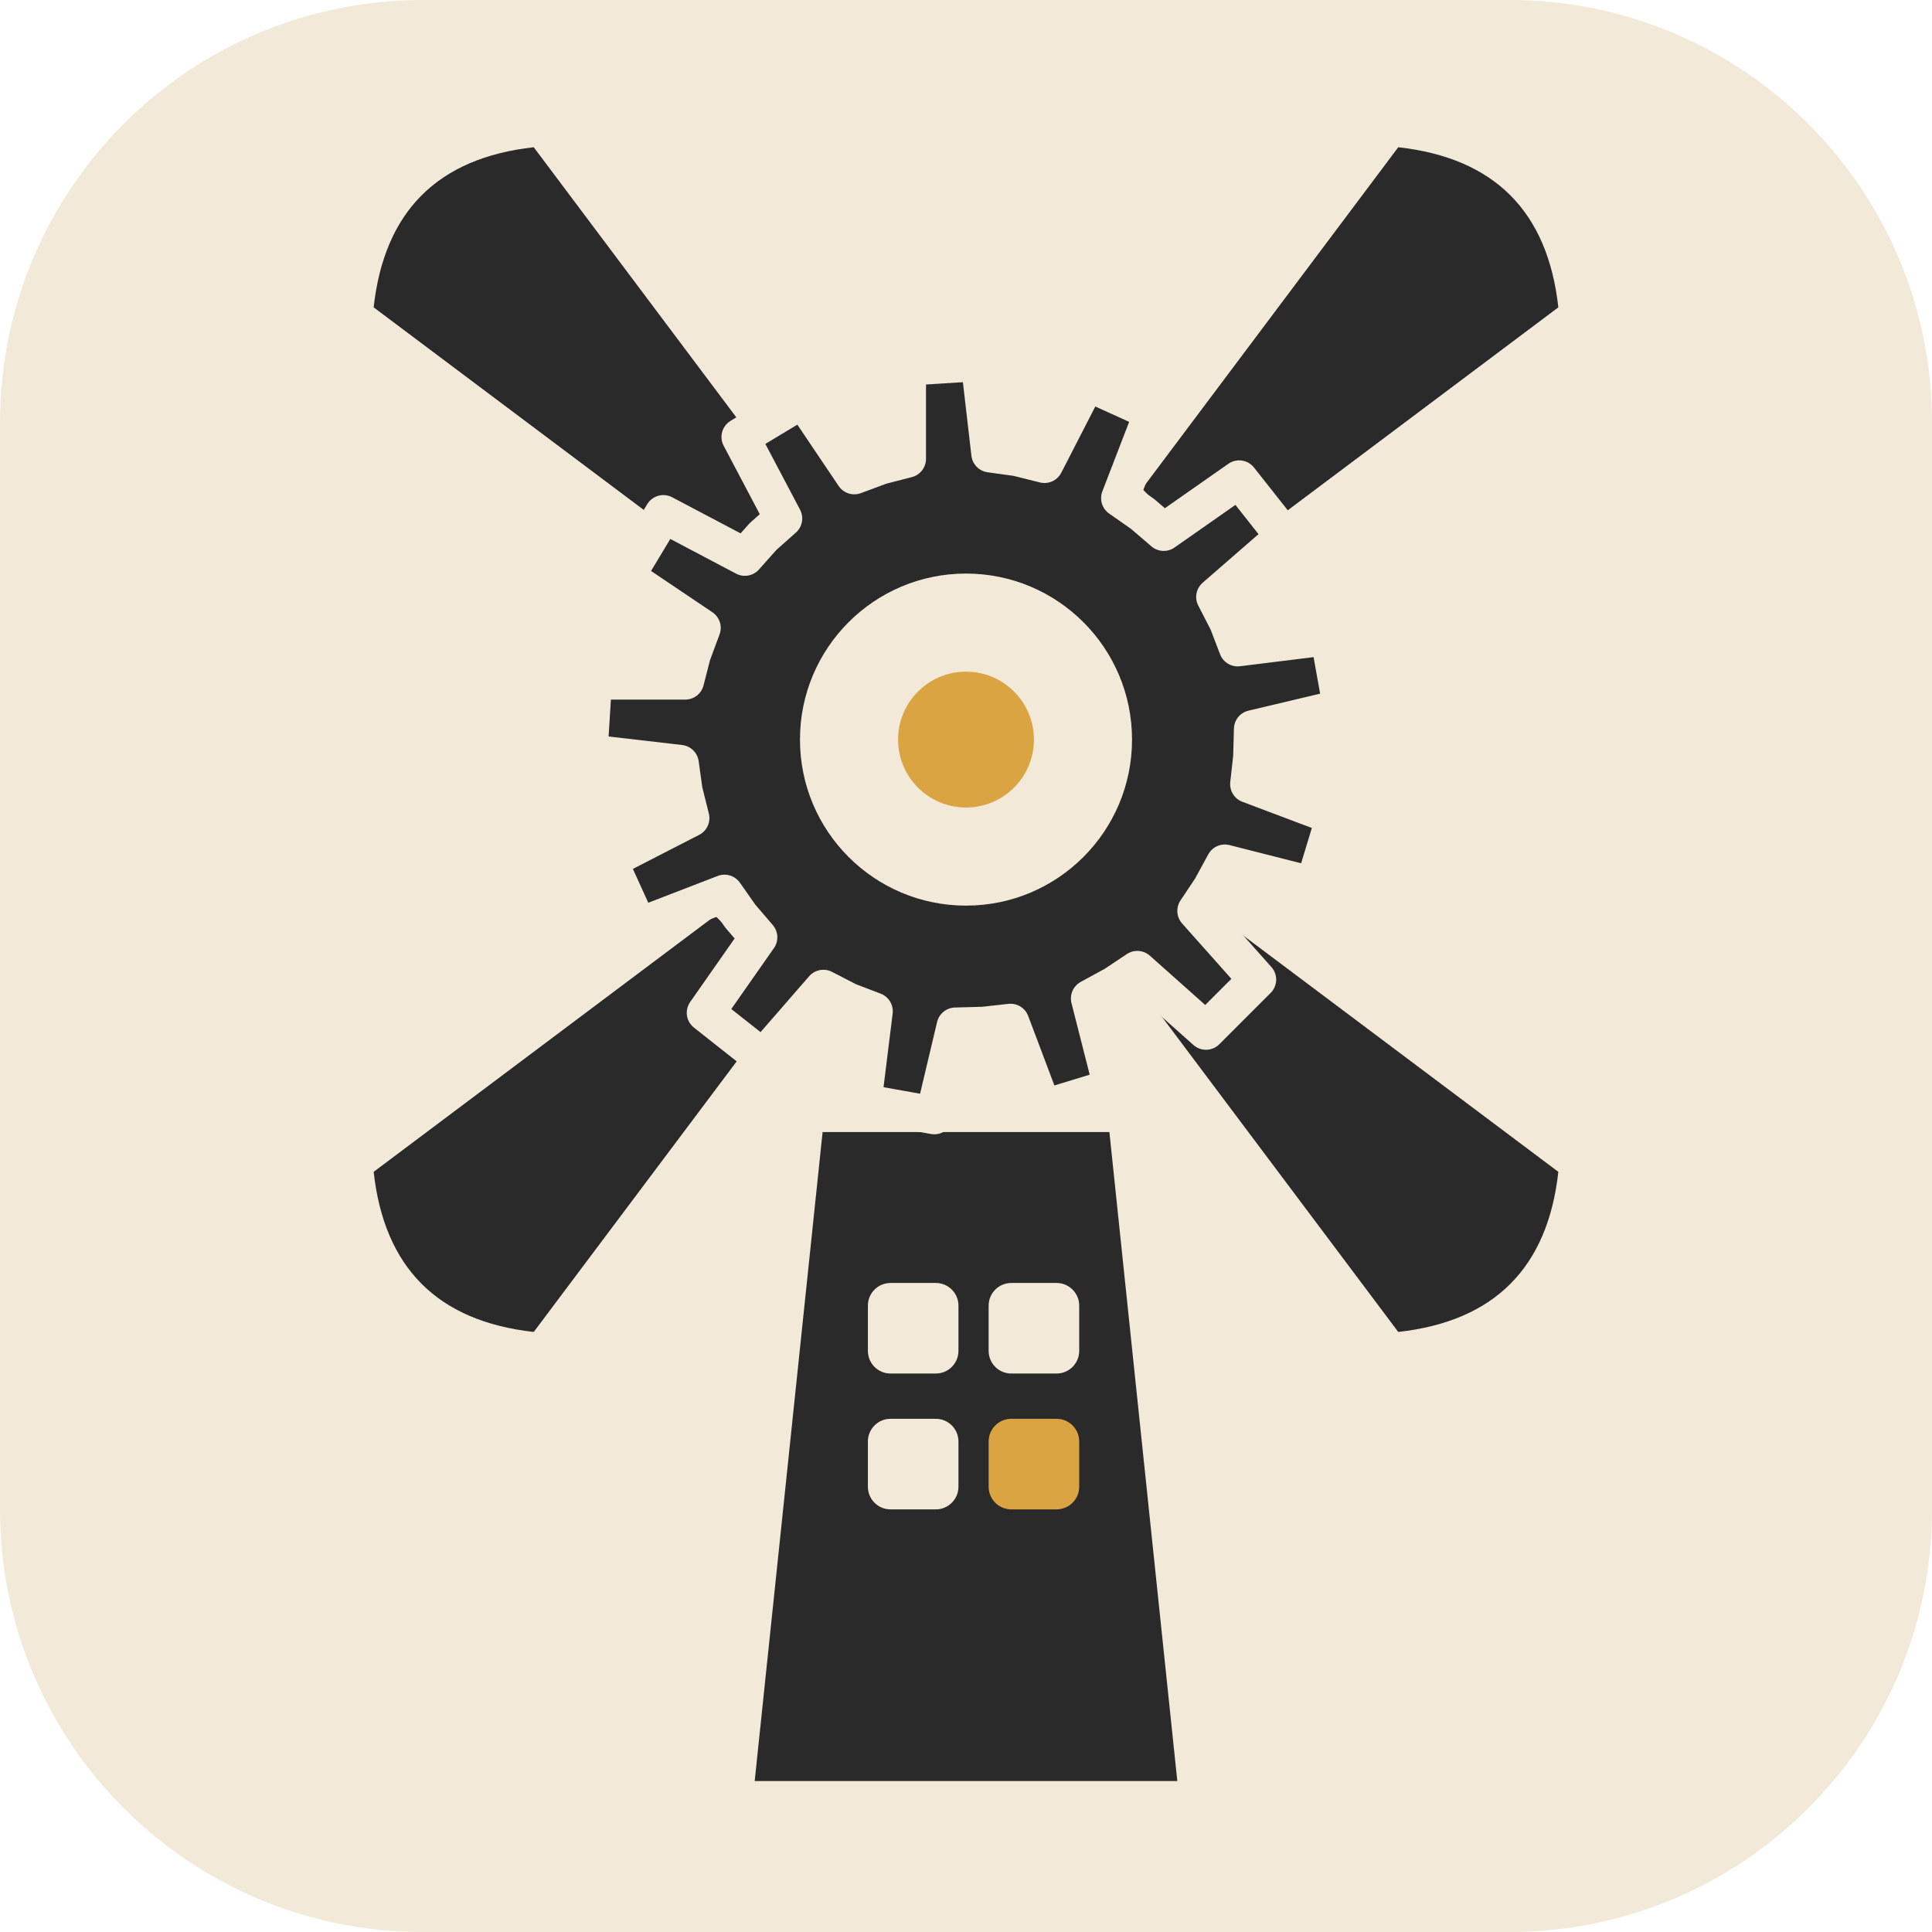
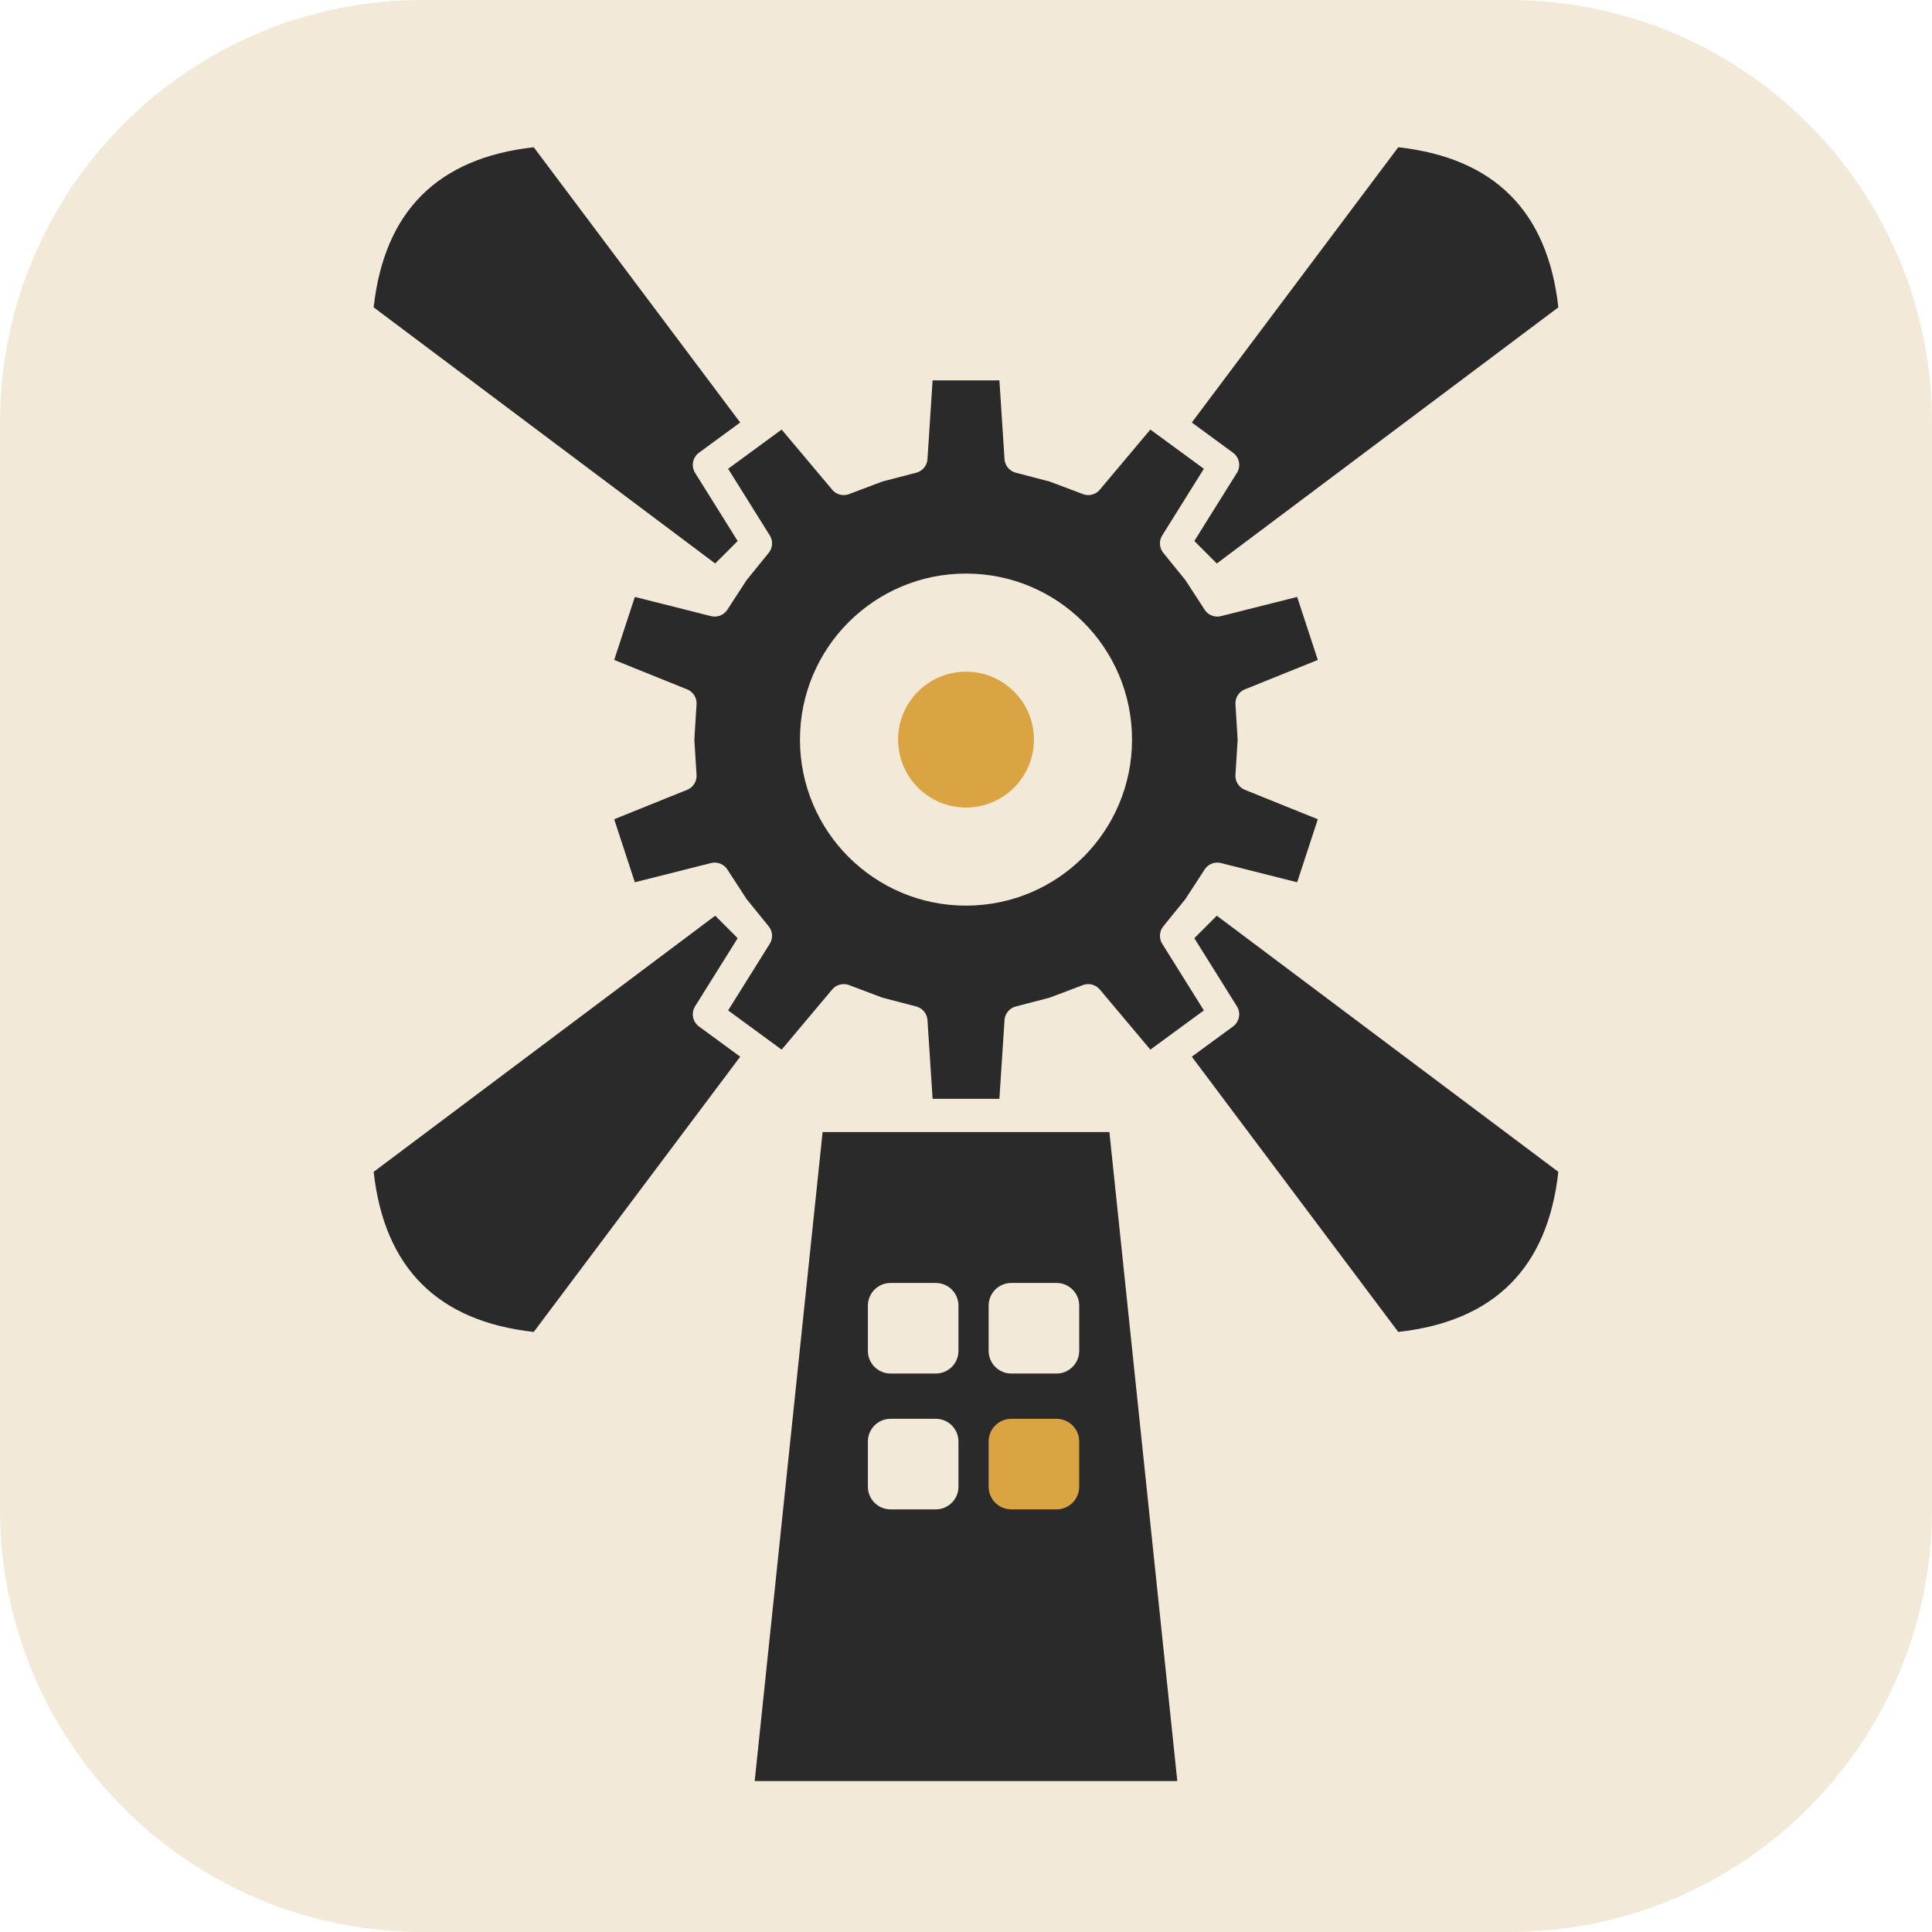
<svg xmlns="http://www.w3.org/2000/svg" width="256" height="256" viewBox="0 0 256 256" role="img" aria-label="Kursmühle">
  <rect width="256" height="256" rx="56" fill="#f3e9d8" />
  <path d="M100,236 L156,236 L147,150 L109,150 Z" fill="#2a2a2a" />
  <g transform="rotate(45 128 98)">
    <path d="M121,58 L135,58 L143,2 Q128,-10 113,2 Z" fill="#2a2a2a" />
  </g>
  <g transform="rotate(135 128 98)">
    <path d="M121,58 L135,58 L143,2 Q128,-10 113,2 Z" fill="#2a2a2a" />
  </g>
  <g transform="rotate(225 128 98)">
    <path d="M121,58 L135,58 L143,2 Q128,-10 113,2 Z" fill="#2a2a2a" />
  </g>
  <g transform="rotate(315 128 98)">
    <path d="M121,58 L135,58 L143,2 Q128,-10 113,2 Z" fill="#2a2a2a" />
  </g>
-   <path d="M160.5,117.7 L158.5,120.7 L166.6,129.8 L159.8,136.6 L150.7,128.5 L147.7,130.5 L144.4,132.3 L147.4,144.1 L138.2,146.9 L133.9,135.5 L130.3,135.9 L126.6,136.0 L123.8,147.8 L114.3,146.1 L115.8,134.0 L112.4,132.7 L109.1,131.0 L101.1,140.2 L93.5,134.2 L100.5,124.2 L98.1,121.4 L96.0,118.4 L84.6,122.8 L80.6,114.0 L91.5,108.4 L90.6,104.8 L90.1,101.2 L78.0,99.8 L78.6,90.2 L90.8,90.2 L91.7,86.7 L93.0,83.2 L82.9,76.4 L87.9,68.1 L98.7,73.8 L101.1,71.1 L103.8,68.7 L98.1,57.9 L106.4,52.9 L113.2,63.0 L116.7,61.7 L120.2,60.8 L120.2,48.6 L129.8,48.0 L131.2,60.1 L134.8,60.6 L138.4,61.5 L144.0,50.6 L152.8,54.6 L148.4,66.0 L151.4,68.1 L154.2,70.5 L164.2,63.5 L170.2,71.1 L161.0,79.1 L162.7,82.4 L164.0,85.8 L176.1,84.3 L177.8,93.8 L166.0,96.6 L165.9,100.3 L165.5,103.9 L176.9,108.2 L174.1,117.4 L162.3,114.4 Z" fill="#2a2a2a" stroke="#f3e9d8" stroke-width="5" stroke-linejoin="round" />
+   <path d="M158.7,120.3 L155.7,124.0 L162.2,134.4 L152.1,141.8 L144.2,132.4 L139.7,134.1 L135.1,135.3 L134.3,147.6 L121.7,147.6 L120.9,135.3 L116.3,134.1 L111.8,132.4 L103.9,141.8 L93.8,134.4 L100.3,124.0 L97.3,120.3 L94.7,116.3 L82.8,119.3 L78.9,107.4 L90.3,102.8 L90.0,98.0 L90.3,93.2 L78.9,88.6 L82.8,76.7 L94.7,79.7 L97.3,75.7 L100.3,72.0 L93.8,61.6 L103.9,54.2 L111.8,63.6 L116.3,61.9 L120.9,60.7 L121.7,48.4 L134.3,48.4 L135.1,60.7 L139.7,61.9 L144.2,63.6 L152.1,54.2 L162.2,61.6 L155.7,72.0 L158.7,75.7 L161.3,79.7 L173.2,76.7 L177.1,88.6 L165.7,93.2 L166.0,98.0 L165.7,102.8 L177.1,107.4 L173.2,119.3 L161.3,116.3 Z" fill="#2a2a2a" stroke="#f3e9d8" stroke-width="4" stroke-linejoin="round" />
  <circle cx="128" cy="98" r="22" fill="#f3e9d8" />
  <circle cx="128" cy="98" r="9" fill="#d9a441" />
  <rect x="115" y="170" width="12" height="12" rx="3" fill="#f3e9d8" />
  <rect x="131" y="170" width="12" height="12" rx="3" fill="#f3e9d8" />
  <rect x="115" y="188" width="12" height="12" rx="3" fill="#f3e9d8" />
  <rect x="131" y="188" width="12" height="12" rx="3" fill="#d9a441" />
</svg>
